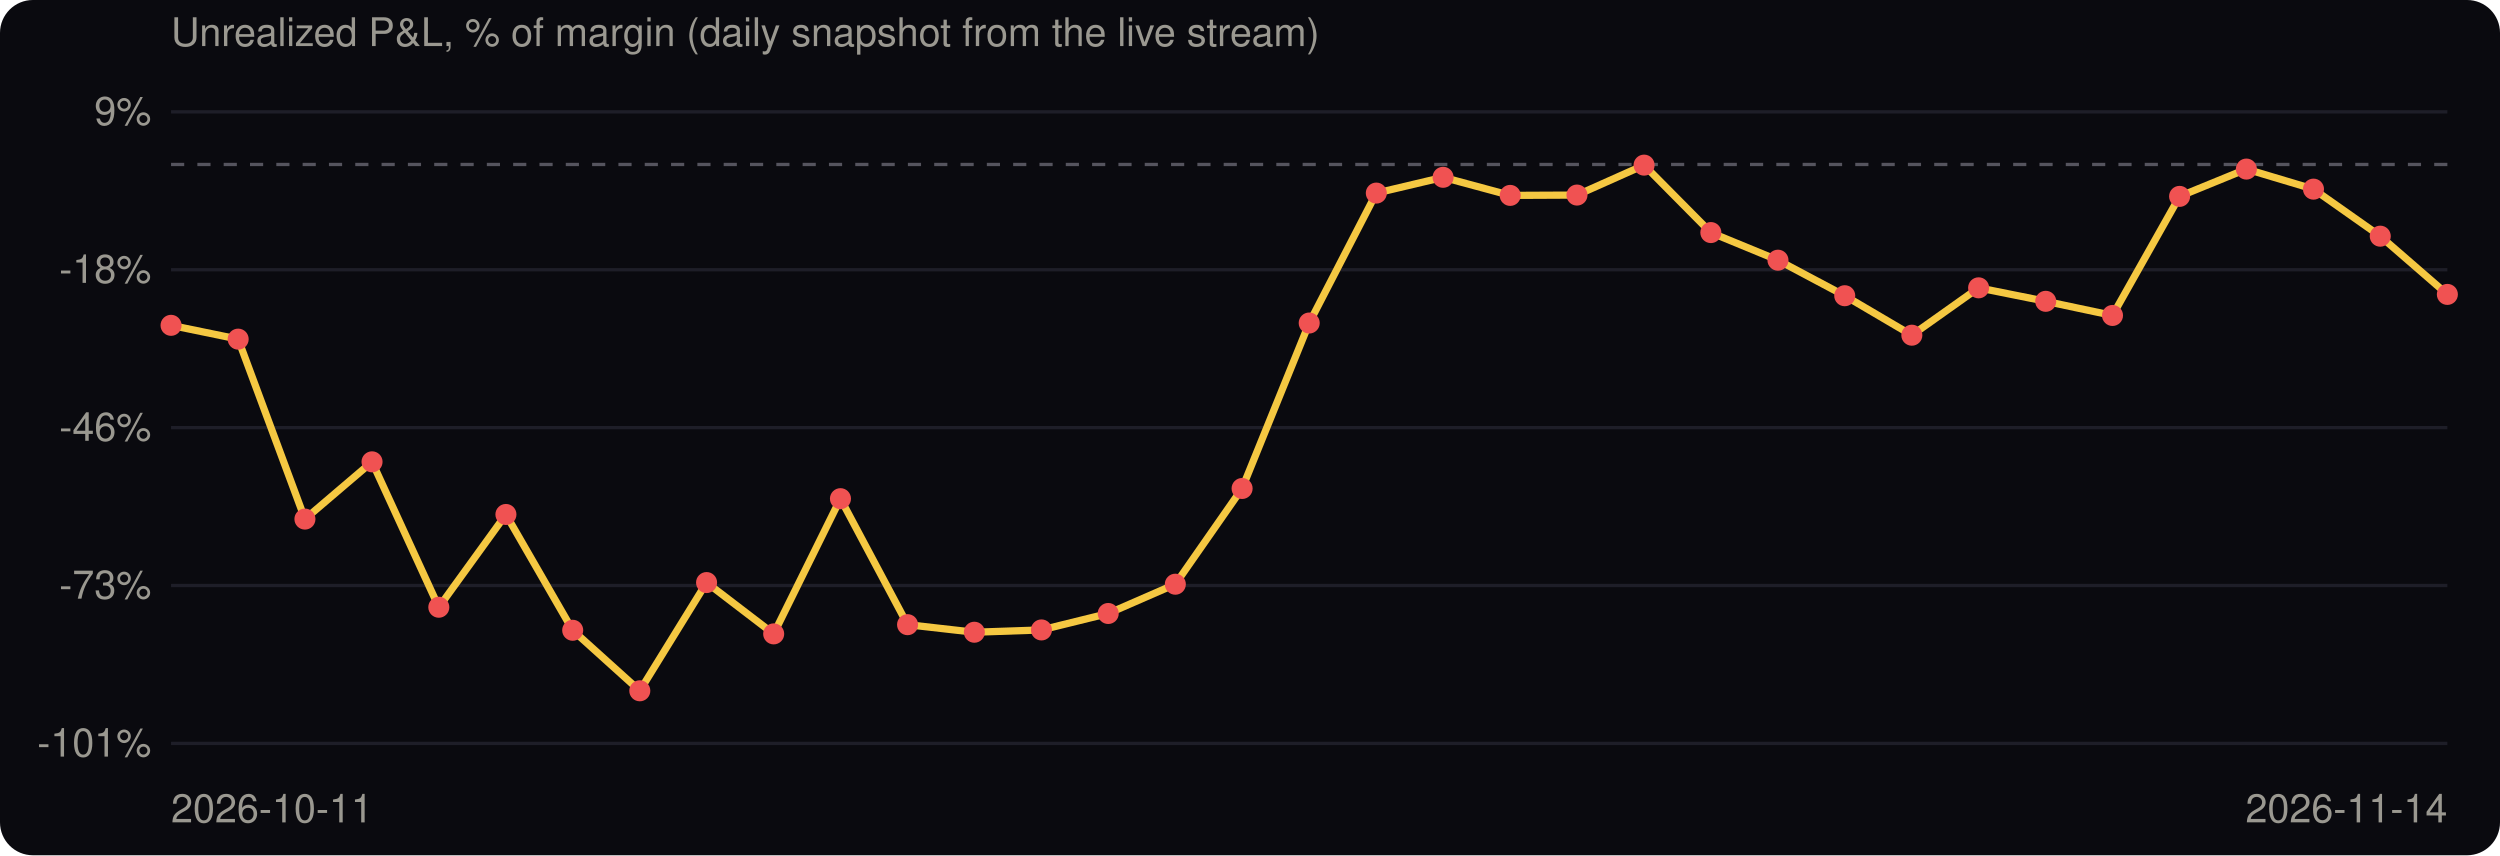
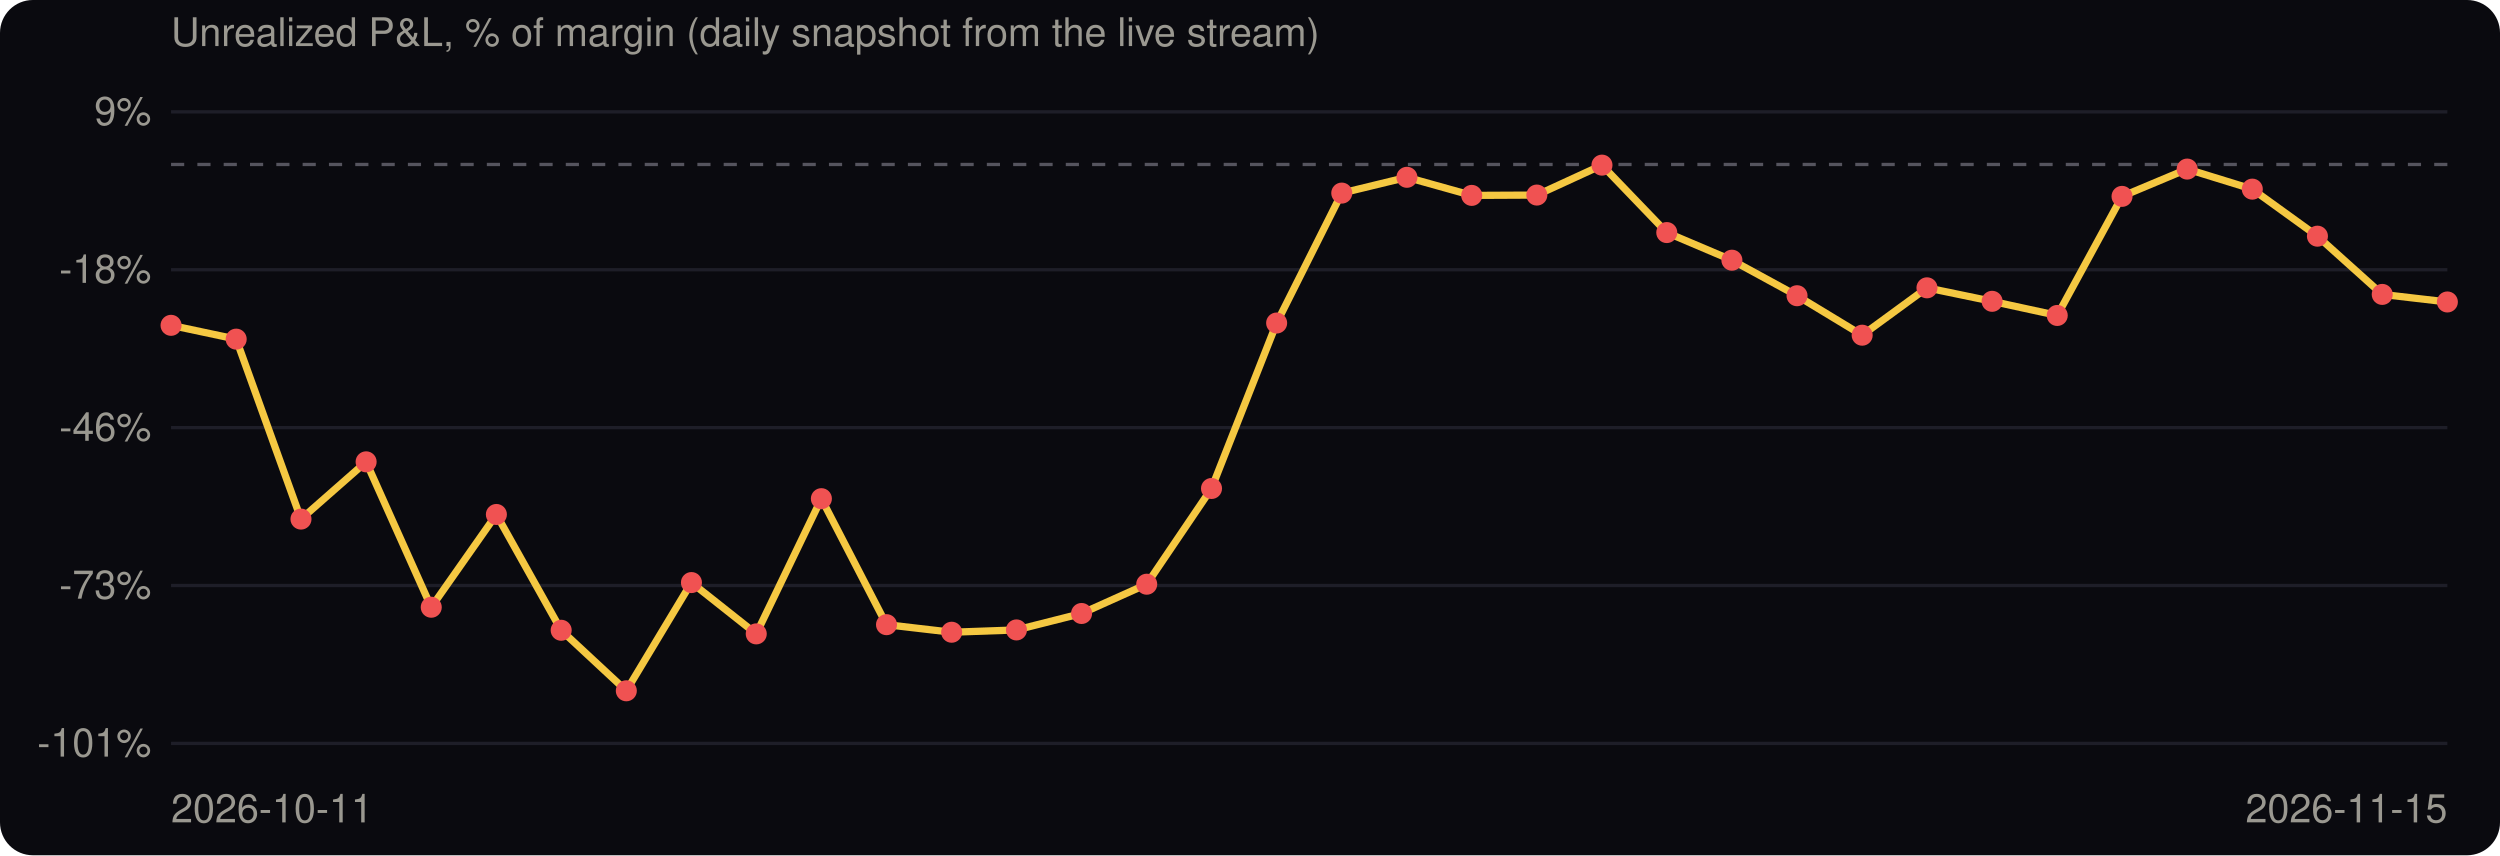
<svg xmlns="http://www.w3.org/2000/svg" viewBox="0 0 760 260" width="760" height="260" font-family="Helvetica, Arial, sans-serif" font-size="12">
  <rect width="760" height="260" rx="10" fill="#0A0A0F" />
  <text x="52" y="14" fill="#9A9890">Unrealized P&amp;L, % of margin (daily snapshot from the live stream)</text>
  <line x1="52" x2="744" y1="226.0" y2="226.0" stroke="#1E1E28" />
  <text x="46" y="230.0" fill="#9A9890" text-anchor="end">-101%</text>
  <line x1="52" x2="744" y1="178.0" y2="178.0" stroke="#1E1E28" />
  <text x="46" y="182.0" fill="#9A9890" text-anchor="end">-73%</text>
  <line x1="52" x2="744" y1="130.0" y2="130.0" stroke="#1E1E28" />
  <text x="46" y="134.0" fill="#9A9890" text-anchor="end">-46%</text>
  <line x1="52" x2="744" y1="82.0" y2="82.0" stroke="#1E1E28" />
  <text x="46" y="86.0" fill="#9A9890" text-anchor="end">-18%</text>
  <line x1="52" x2="744" y1="34.0" y2="34.0" stroke="#1E1E28" />
  <text x="46" y="38.0" fill="#9A9890" text-anchor="end">9%</text>
  <line x1="52" x2="744" y1="50.0" y2="50.0" stroke="#55545E" stroke-dasharray="4 4" />
-   <path d="M52.0,98.9 L72.4,103.1 L92.7,157.8 L113.1,140.4 L133.4,184.6 L153.8,156.4 L174.1,191.6 L194.5,210.0 L214.8,177.1 L235.2,192.7 L255.5,151.6 L275.9,189.9 L296.2,192.2 L316.6,191.5 L336.9,186.5 L357.3,177.6 L377.6,148.5 L398.0,98.2 L418.4,58.7 L438.7,53.9 L459.1,59.4 L479.4,59.3 L499.8,50.2 L520.1,70.7 L540.5,79.1 L560.8,89.9 L581.2,101.9 L601.5,87.5 L621.9,91.6 L642.2,95.9 L662.6,59.7 L682.9,51.4 L703.3,57.5 L723.6,71.8 L744.0,89.5" fill="none" stroke="#F5C842" stroke-width="2.2" />
+   <path d="M52.0,98.9 L71.8,103.1 L91.5,157.8 L111.3,140.4 L131.1,184.6 L150.9,156.4 L170.6,191.6 L190.4,210.0 L210.2,177.1 L229.9,192.7 L249.7,151.6 L269.5,189.9 L289.3,192.2 L309.0,191.5 L328.8,186.5 L348.6,177.6 L368.3,148.5 L388.1,98.2 L407.9,58.7 L427.7,53.9 L447.4,59.4 L467.2,59.3 L487.0,50.2 L506.7,70.7 L526.5,79.1 L546.3,89.9 L566.1,101.9 L585.8,87.5 L605.6,91.6 L625.4,95.9 L645.1,59.7 L664.9,51.4 L684.7,57.5 L704.5,71.8 L724.2,89.5 L744.0,91.8" fill="none" stroke="#F5C842" stroke-width="2.2" />
  <circle cx="52.0" cy="98.9" r="3.2" fill="#f05252" />
-   <circle cx="72.4" cy="103.1" r="3.2" fill="#f05252" />
-   <circle cx="92.7" cy="157.8" r="3.2" fill="#f05252" />
-   <circle cx="113.1" cy="140.4" r="3.2" fill="#f05252" />
-   <circle cx="133.4" cy="184.6" r="3.2" fill="#f05252" />
-   <circle cx="153.8" cy="156.4" r="3.2" fill="#f05252" />
-   <circle cx="174.1" cy="191.6" r="3.2" fill="#f05252" />
-   <circle cx="194.5" cy="210.0" r="3.2" fill="#f05252" />
-   <circle cx="214.8" cy="177.1" r="3.2" fill="#f05252" />
-   <circle cx="235.2" cy="192.7" r="3.2" fill="#f05252" />
-   <circle cx="255.5" cy="151.6" r="3.2" fill="#f05252" />
-   <circle cx="275.9" cy="189.9" r="3.2" fill="#f05252" />
-   <circle cx="296.2" cy="192.2" r="3.2" fill="#f05252" />
-   <circle cx="316.6" cy="191.5" r="3.2" fill="#f05252" />
-   <circle cx="336.9" cy="186.5" r="3.2" fill="#f05252" />
-   <circle cx="357.3" cy="177.6" r="3.2" fill="#f05252" />
-   <circle cx="377.6" cy="148.5" r="3.2" fill="#f05252" />
-   <circle cx="398.0" cy="98.2" r="3.2" fill="#f05252" />
-   <circle cx="418.4" cy="58.7" r="3.2" fill="#f05252" />
-   <circle cx="438.7" cy="53.9" r="3.2" fill="#f05252" />
-   <circle cx="459.1" cy="59.4" r="3.2" fill="#f05252" />
-   <circle cx="479.4" cy="59.3" r="3.2" fill="#f05252" />
-   <circle cx="499.8" cy="50.2" r="3.2" fill="#f05252" />
-   <circle cx="520.1" cy="70.7" r="3.2" fill="#f05252" />
-   <circle cx="540.5" cy="79.1" r="3.2" fill="#f05252" />
-   <circle cx="560.8" cy="89.9" r="3.2" fill="#f05252" />
-   <circle cx="581.2" cy="101.9" r="3.2" fill="#f05252" />
-   <circle cx="601.5" cy="87.5" r="3.2" fill="#f05252" />
-   <circle cx="621.9" cy="91.6" r="3.2" fill="#f05252" />
-   <circle cx="642.2" cy="95.9" r="3.2" fill="#f05252" />
-   <circle cx="662.6" cy="59.7" r="3.2" fill="#f05252" />
-   <circle cx="682.9" cy="51.4" r="3.2" fill="#f05252" />
-   <circle cx="703.3" cy="57.5" r="3.2" fill="#f05252" />
-   <circle cx="723.6" cy="71.8" r="3.2" fill="#f05252" />
-   <circle cx="744.0" cy="89.5" r="3.2" fill="#f05252" />
+   <circle cx="71.8" cy="103.1" r="3.2" fill="#f05252" />
+   <circle cx="91.5" cy="157.8" r="3.2" fill="#f05252" />
+   <circle cx="111.3" cy="140.4" r="3.2" fill="#f05252" />
+   <circle cx="131.1" cy="184.6" r="3.2" fill="#f05252" />
+   <circle cx="150.9" cy="156.4" r="3.2" fill="#f05252" />
+   <circle cx="170.6" cy="191.6" r="3.2" fill="#f05252" />
+   <circle cx="190.4" cy="210.0" r="3.2" fill="#f05252" />
+   <circle cx="210.2" cy="177.1" r="3.2" fill="#f05252" />
+   <circle cx="229.9" cy="192.7" r="3.2" fill="#f05252" />
+   <circle cx="249.7" cy="151.6" r="3.2" fill="#f05252" />
+   <circle cx="269.5" cy="189.9" r="3.2" fill="#f05252" />
+   <circle cx="289.3" cy="192.2" r="3.2" fill="#f05252" />
+   <circle cx="309.0" cy="191.5" r="3.2" fill="#f05252" />
+   <circle cx="328.8" cy="186.5" r="3.2" fill="#f05252" />
+   <circle cx="348.6" cy="177.6" r="3.2" fill="#f05252" />
+   <circle cx="368.3" cy="148.5" r="3.2" fill="#f05252" />
+   <circle cx="388.1" cy="98.2" r="3.2" fill="#f05252" />
+   <circle cx="407.9" cy="58.7" r="3.2" fill="#f05252" />
+   <circle cx="427.7" cy="53.9" r="3.2" fill="#f05252" />
+   <circle cx="447.4" cy="59.4" r="3.2" fill="#f05252" />
+   <circle cx="467.2" cy="59.3" r="3.2" fill="#f05252" />
+   <circle cx="487.0" cy="50.2" r="3.2" fill="#f05252" />
+   <circle cx="506.7" cy="70.7" r="3.2" fill="#f05252" />
+   <circle cx="526.5" cy="79.1" r="3.2" fill="#f05252" />
+   <circle cx="546.3" cy="89.9" r="3.2" fill="#f05252" />
+   <circle cx="566.1" cy="101.9" r="3.2" fill="#f05252" />
+   <circle cx="585.8" cy="87.5" r="3.2" fill="#f05252" />
+   <circle cx="605.6" cy="91.6" r="3.2" fill="#f05252" />
+   <circle cx="625.4" cy="95.9" r="3.2" fill="#f05252" />
+   <circle cx="645.1" cy="59.7" r="3.2" fill="#f05252" />
+   <circle cx="664.9" cy="51.4" r="3.2" fill="#f05252" />
+   <circle cx="684.7" cy="57.5" r="3.2" fill="#f05252" />
+   <circle cx="704.5" cy="71.8" r="3.2" fill="#f05252" />
+   <circle cx="724.2" cy="89.5" r="3.2" fill="#f05252" />
+   <circle cx="744.0" cy="91.8" r="3.2" fill="#f05252" />
  <text x="52" y="250" fill="#9A9890">2026-10-11</text>
-   <text x="744" y="250" fill="#9A9890" text-anchor="end">2026-11-14</text>
+   <text x="744" y="250" fill="#9A9890" text-anchor="end">2026-11-15</text>
</svg>
